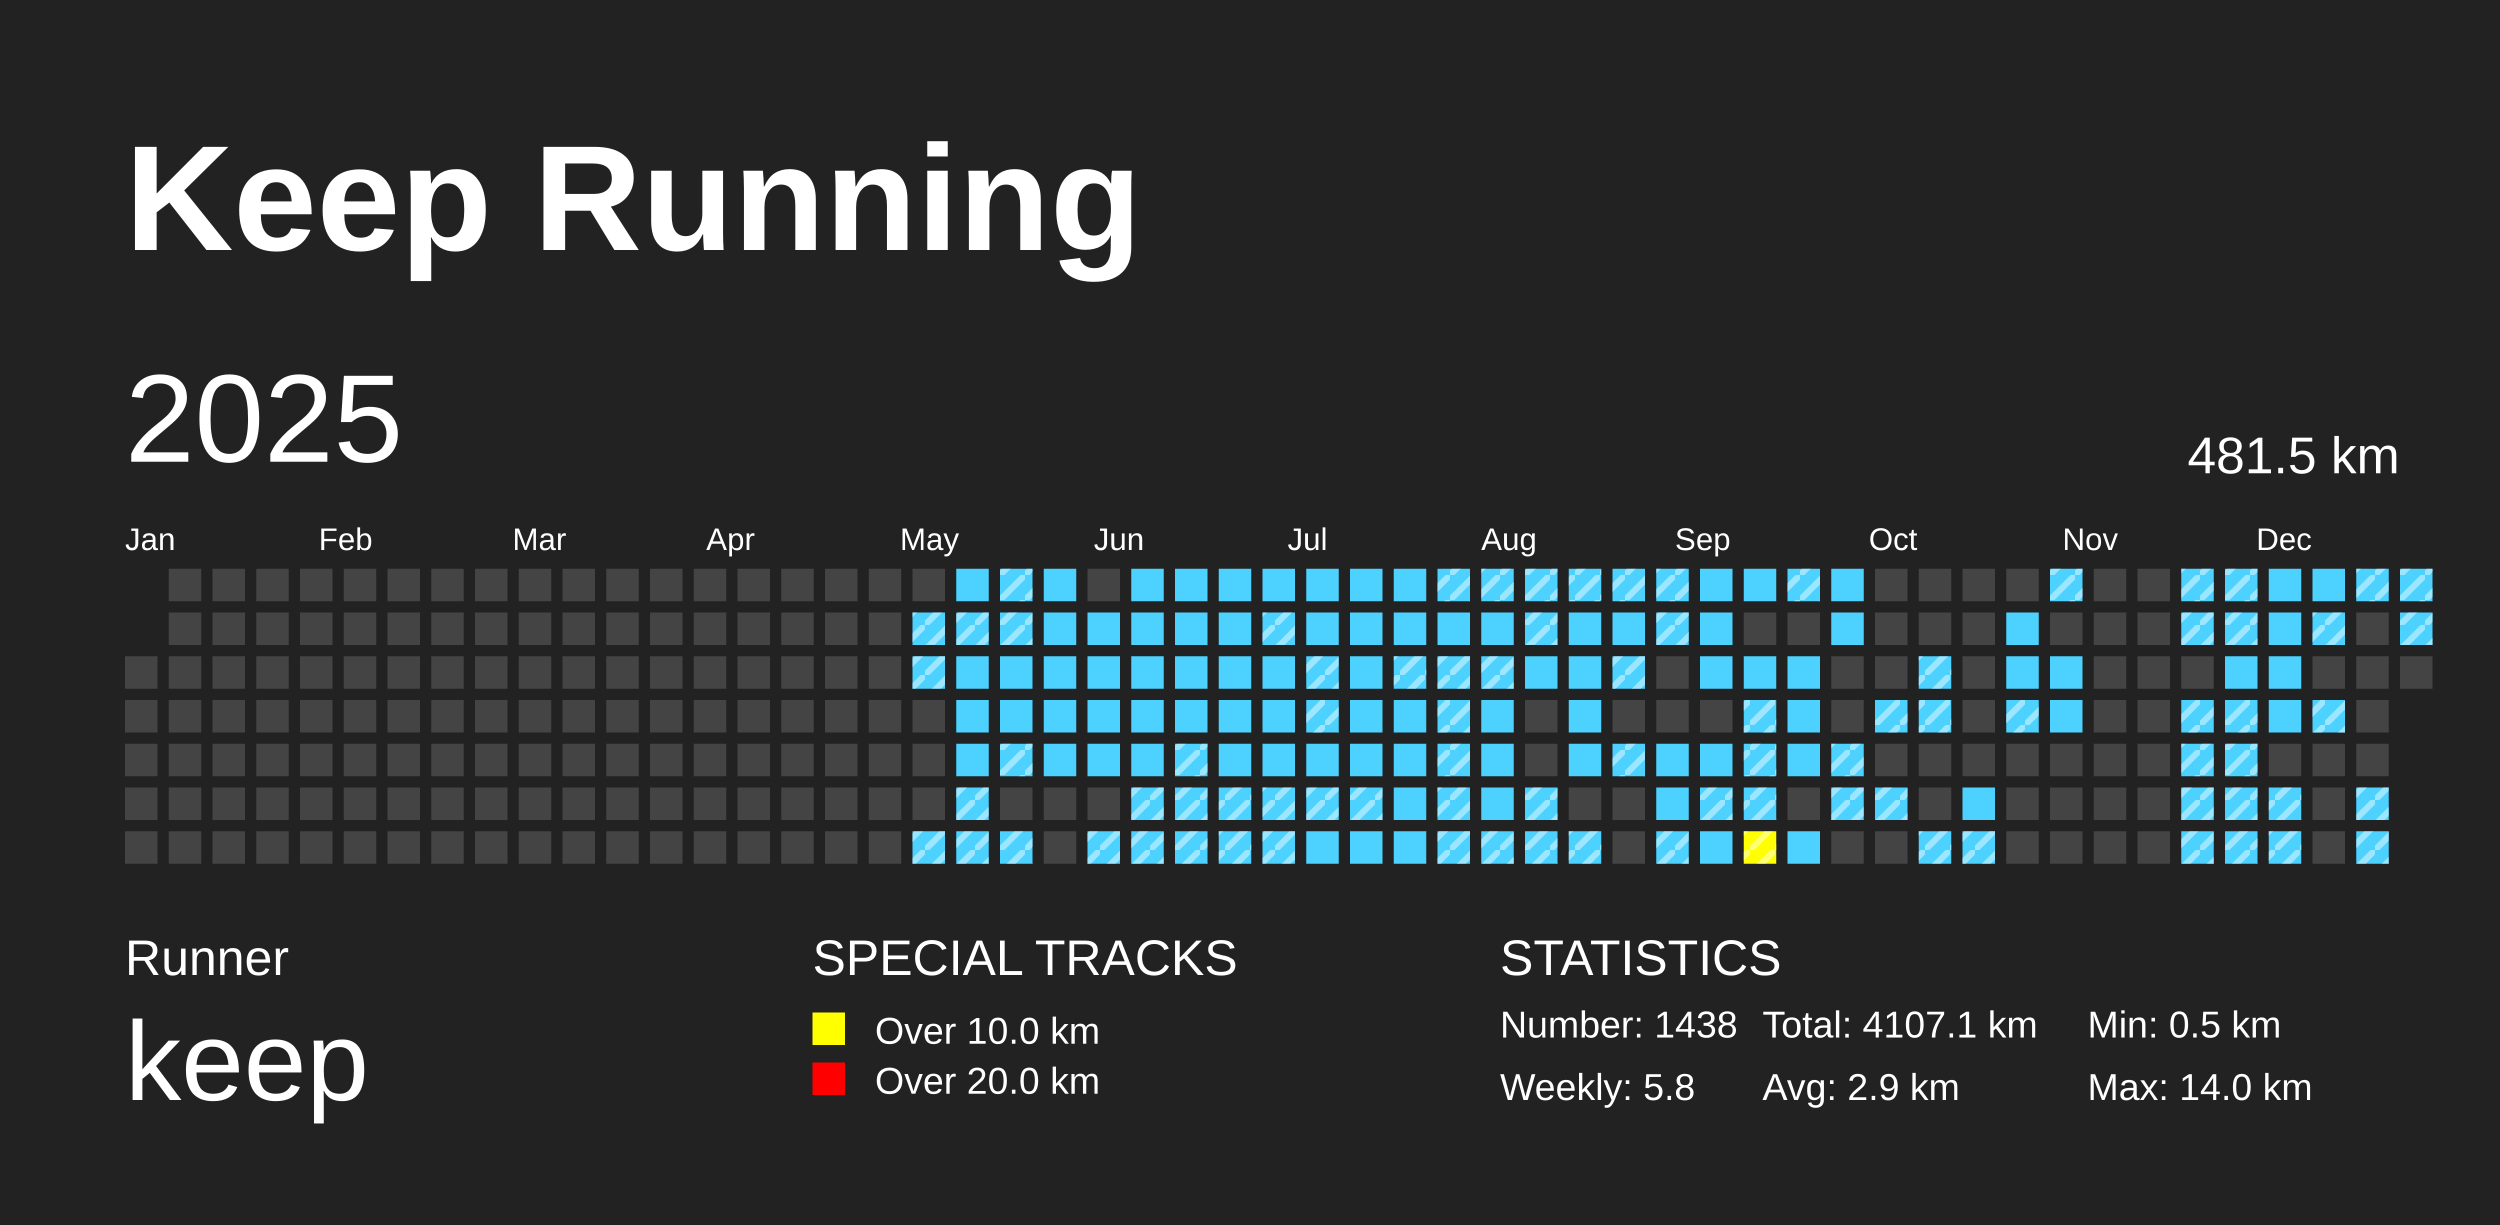
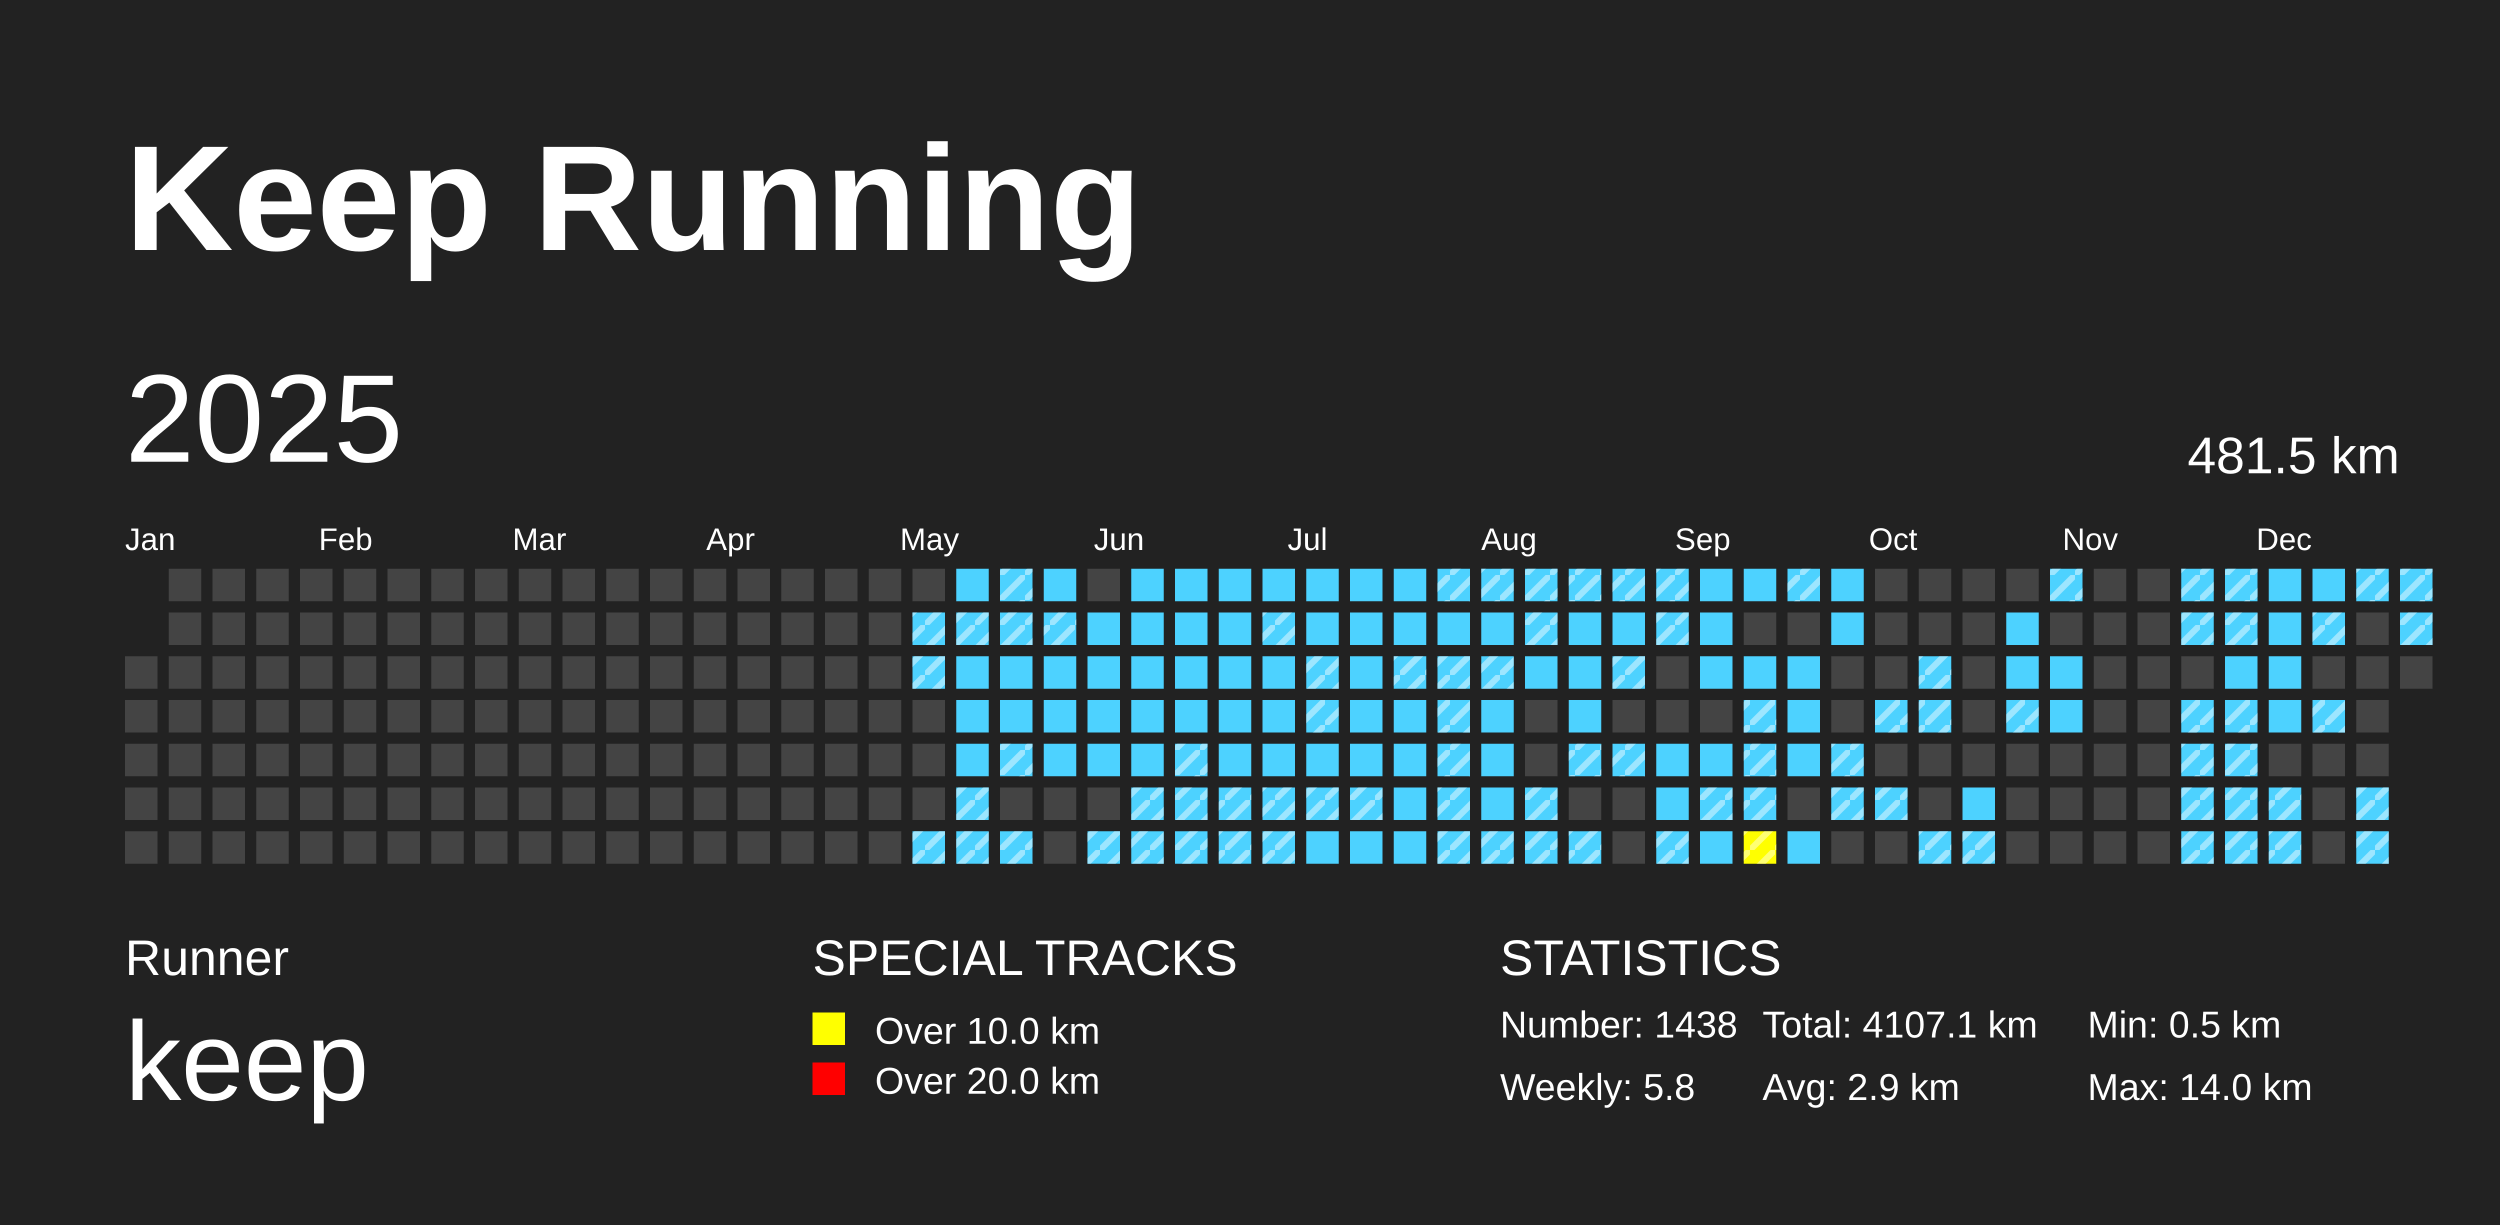
<svg xmlns="http://www.w3.org/2000/svg" baseProfile="full" height="98mm" version="1.1" viewBox="0,0,200,98" width="200mm">
  <defs>
    <pattern height="2" id="indoor-stripe" patternUnits="userSpaceOnUse" width="2">
      <line stroke="white" stroke-opacity="0.45" stroke-width="0.5" x1="0" x2="2" y1="2" y2="0" />
    </pattern>
  </defs>
  <rect fill="#222222" height="98" width="200" x="0" y="0" />
  <text fill="#FFFFFF" style="font-size:12px; font-family:Arial; font-weight:bold;" x="10" y="20">Keep Running</text>
  <text fill="#FFFFFF" style="font-size:4px; font-family:Arial" x="10" y="78">Runner</text>
  <text fill="#FFFFFF" style="font-size:9px; font-family:Arial" x="10" y="88">keep</text>
  <text fill="#FFFFFF" style="font-size:4px; font-family:Arial" x="65" y="78">SPECIAL TRACKS</text>
  <rect fill="yellow" height="2.6" width="2.6" x="65" y="81" />
  <text fill="#FFFFFF" style="font-size:3px; font-family:Arial" x="70" y="83.5">Over 10.0 km</text>
  <rect fill="red" height="2.6" width="2.6" x="65" y="85" />
  <text fill="#FFFFFF" style="font-size:3px; font-family:Arial" x="70" y="87.5">Over 20.0 km</text>
  <text fill="#FFFFFF" style="font-size:4px; font-family:Arial" x="120" y="78">STATISTICS</text>
  <text fill="#FFFFFF" style="font-size:3px; font-family:Arial" x="120" y="83">Number: 1438</text>
  <text fill="#FFFFFF" style="font-size:3px; font-family:Arial" x="120" y="88">Weekly: 5.8</text>
  <text fill="#FFFFFF" style="font-size:3px; font-family:Arial" x="141" y="83">Total: 4107.1 km</text>
  <text fill="#FFFFFF" style="font-size:3px; font-family:Arial" x="141" y="88">Avg: 2.9 km</text>
  <text fill="#FFFFFF" style="font-size:3px; font-family:Arial" x="167" y="83">Min: 0.5 km</text>
  <text fill="#FFFFFF" style="font-size:3px; font-family:Arial" x="167" y="88">Max: 14.0 km</text>
  <text dominant-baseline="hanging" fill="#FFFFFF" style="font-size:10.0px; font-family:Arial;" x="10" y="30">2025</text>
  <text dominant-baseline="hanging" fill="#FFFFFF" style="font-size:4.125px; font-family:Arial;" x="175" y="35">481.5 km</text>
  <text fill="#FFFFFF" style="font-size:2.5px; font-family:Arial" x="10.0" y="44">Jan</text>
  <text fill="#FFFFFF" style="font-size:2.5px; font-family:Arial" x="25.5" y="44">Feb</text>
  <text fill="#FFFFFF" style="font-size:2.5px; font-family:Arial" x="41.0" y="44">Mar</text>
  <text fill="#FFFFFF" style="font-size:2.5px; font-family:Arial" x="56.5" y="44">Apr</text>
  <text fill="#FFFFFF" style="font-size:2.5px; font-family:Arial" x="72.0" y="44">May</text>
  <text fill="#FFFFFF" style="font-size:2.5px; font-family:Arial" x="87.5" y="44">Jun</text>
  <text fill="#FFFFFF" style="font-size:2.5px; font-family:Arial" x="103.0" y="44">Jul</text>
  <text fill="#FFFFFF" style="font-size:2.5px; font-family:Arial" x="118.5" y="44">Aug</text>
  <text fill="#FFFFFF" style="font-size:2.5px; font-family:Arial" x="134.0" y="44">Sep</text>
  <text fill="#FFFFFF" style="font-size:2.5px; font-family:Arial" x="149.5" y="44">Oct</text>
  <text fill="#FFFFFF" style="font-size:2.5px; font-family:Arial" x="165.0" y="44">Nov</text>
  <text fill="#FFFFFF" style="font-size:2.5px; font-family:Arial" x="180.5" y="44">Dec</text>
  <rect fill="#444444" height="2.6" width="2.6" x="10.0" y="52.5" />
  <rect fill="#444444" height="2.6" width="2.6" x="10.0" y="56.0" />
  <rect fill="#444444" height="2.6" width="2.6" x="10.0" y="59.5" />
  <rect fill="#444444" height="2.6" width="2.6" x="10.0" y="63.0" />
  <rect fill="#444444" height="2.6" width="2.6" x="10.0" y="66.5" />
  <rect fill="#444444" height="2.6" width="2.6" x="13.5" y="45.5" />
  <rect fill="#444444" height="2.6" width="2.6" x="13.5" y="49.0" />
  <rect fill="#444444" height="2.6" width="2.6" x="13.5" y="52.5" />
  <rect fill="#444444" height="2.6" width="2.6" x="13.5" y="56.0" />
  <rect fill="#444444" height="2.6" width="2.6" x="13.5" y="59.5" />
  <rect fill="#444444" height="2.6" width="2.6" x="13.5" y="63.0" />
  <rect fill="#444444" height="2.6" width="2.6" x="13.5" y="66.5" />
  <rect fill="#444444" height="2.6" width="2.6" x="17.0" y="45.5" />
  <rect fill="#444444" height="2.6" width="2.6" x="17.0" y="49.0" />
  <rect fill="#444444" height="2.6" width="2.6" x="17.0" y="52.5" />
  <rect fill="#444444" height="2.6" width="2.6" x="17.0" y="56.0" />
  <rect fill="#444444" height="2.6" width="2.6" x="17.0" y="59.5" />
  <rect fill="#444444" height="2.6" width="2.6" x="17.0" y="63.0" />
  <rect fill="#444444" height="2.6" width="2.6" x="17.0" y="66.5" />
  <rect fill="#444444" height="2.6" width="2.6" x="20.5" y="45.5" />
  <rect fill="#444444" height="2.6" width="2.6" x="20.5" y="49.0" />
  <rect fill="#444444" height="2.6" width="2.6" x="20.5" y="52.5" />
  <rect fill="#444444" height="2.6" width="2.6" x="20.5" y="56.0" />
  <rect fill="#444444" height="2.6" width="2.6" x="20.5" y="59.5" />
  <rect fill="#444444" height="2.6" width="2.6" x="20.5" y="63.0" />
  <rect fill="#444444" height="2.6" width="2.6" x="20.5" y="66.5" />
  <rect fill="#444444" height="2.6" width="2.6" x="24.0" y="45.5" />
  <rect fill="#444444" height="2.6" width="2.6" x="24.0" y="49.0" />
  <rect fill="#444444" height="2.6" width="2.6" x="24.0" y="52.5" />
  <rect fill="#444444" height="2.6" width="2.6" x="24.0" y="56.0" />
  <rect fill="#444444" height="2.6" width="2.6" x="24.0" y="59.5" />
  <rect fill="#444444" height="2.6" width="2.6" x="24.0" y="63.0" />
  <rect fill="#444444" height="2.6" width="2.6" x="24.0" y="66.5" />
  <rect fill="#444444" height="2.6" width="2.6" x="27.5" y="45.5" />
  <rect fill="#444444" height="2.6" width="2.6" x="27.5" y="49.0" />
  <rect fill="#444444" height="2.6" width="2.6" x="27.5" y="52.5" />
  <rect fill="#444444" height="2.6" width="2.6" x="27.5" y="56.0" />
  <rect fill="#444444" height="2.6" width="2.6" x="27.5" y="59.5" />
  <rect fill="#444444" height="2.6" width="2.6" x="27.5" y="63.0" />
  <rect fill="#444444" height="2.6" width="2.6" x="27.5" y="66.5" />
  <rect fill="#444444" height="2.6" width="2.6" x="31.0" y="45.5" />
  <rect fill="#444444" height="2.6" width="2.6" x="31.0" y="49.0" />
  <rect fill="#444444" height="2.6" width="2.6" x="31.0" y="52.5" />
  <rect fill="#444444" height="2.6" width="2.6" x="31.0" y="56.0" />
  <rect fill="#444444" height="2.6" width="2.6" x="31.0" y="59.5" />
  <rect fill="#444444" height="2.6" width="2.6" x="31.0" y="63.0" />
  <rect fill="#444444" height="2.6" width="2.6" x="31.0" y="66.5" />
  <rect fill="#444444" height="2.6" width="2.6" x="34.5" y="45.5" />
  <rect fill="#444444" height="2.6" width="2.6" x="34.5" y="49.0" />
  <rect fill="#444444" height="2.6" width="2.6" x="34.5" y="52.5" />
  <rect fill="#444444" height="2.6" width="2.6" x="34.5" y="56.0" />
  <rect fill="#444444" height="2.6" width="2.6" x="34.5" y="59.5" />
  <rect fill="#444444" height="2.6" width="2.6" x="34.5" y="63.0" />
  <rect fill="#444444" height="2.6" width="2.6" x="34.5" y="66.5" />
  <rect fill="#444444" height="2.6" width="2.6" x="38.0" y="45.5" />
  <rect fill="#444444" height="2.6" width="2.6" x="38.0" y="49.0" />
  <rect fill="#444444" height="2.6" width="2.6" x="38.0" y="52.5" />
  <rect fill="#444444" height="2.6" width="2.6" x="38.0" y="56.0" />
  <rect fill="#444444" height="2.6" width="2.6" x="38.0" y="59.5" />
  <rect fill="#444444" height="2.6" width="2.6" x="38.0" y="63.0" />
  <rect fill="#444444" height="2.6" width="2.6" x="38.0" y="66.5" />
  <rect fill="#444444" height="2.6" width="2.6" x="41.5" y="45.5" />
  <rect fill="#444444" height="2.6" width="2.6" x="41.5" y="49.0" />
  <rect fill="#444444" height="2.6" width="2.6" x="41.5" y="52.5" />
  <rect fill="#444444" height="2.6" width="2.6" x="41.5" y="56.0" />
  <rect fill="#444444" height="2.6" width="2.6" x="41.5" y="59.5" />
  <rect fill="#444444" height="2.6" width="2.6" x="41.5" y="63.0" />
  <rect fill="#444444" height="2.6" width="2.6" x="41.5" y="66.5" />
  <rect fill="#444444" height="2.6" width="2.6" x="45.0" y="45.5" />
  <rect fill="#444444" height="2.6" width="2.6" x="45.0" y="49.0" />
  <rect fill="#444444" height="2.6" width="2.6" x="45.0" y="52.5" />
  <rect fill="#444444" height="2.6" width="2.6" x="45.0" y="56.0" />
  <rect fill="#444444" height="2.6" width="2.6" x="45.0" y="59.5" />
  <rect fill="#444444" height="2.6" width="2.6" x="45.0" y="63.0" />
  <rect fill="#444444" height="2.6" width="2.6" x="45.0" y="66.5" />
  <rect fill="#444444" height="2.6" width="2.6" x="48.5" y="45.5" />
  <rect fill="#444444" height="2.6" width="2.6" x="48.5" y="49.0" />
  <rect fill="#444444" height="2.6" width="2.6" x="48.5" y="52.5" />
  <rect fill="#444444" height="2.6" width="2.6" x="48.5" y="56.0" />
  <rect fill="#444444" height="2.6" width="2.6" x="48.5" y="59.5" />
  <rect fill="#444444" height="2.6" width="2.6" x="48.5" y="63.0" />
  <rect fill="#444444" height="2.6" width="2.6" x="48.5" y="66.5" />
  <rect fill="#444444" height="2.6" width="2.6" x="52.0" y="45.5" />
  <rect fill="#444444" height="2.6" width="2.6" x="52.0" y="49.0" />
  <rect fill="#444444" height="2.6" width="2.6" x="52.0" y="52.5" />
  <rect fill="#444444" height="2.6" width="2.6" x="52.0" y="56.0" />
  <rect fill="#444444" height="2.6" width="2.6" x="52.0" y="59.5" />
  <rect fill="#444444" height="2.6" width="2.6" x="52.0" y="63.0" />
  <rect fill="#444444" height="2.6" width="2.6" x="52.0" y="66.5" />
  <rect fill="#444444" height="2.6" width="2.6" x="55.5" y="45.5" />
  <rect fill="#444444" height="2.6" width="2.6" x="55.5" y="49.0" />
  <rect fill="#444444" height="2.6" width="2.6" x="55.5" y="52.5" />
  <rect fill="#444444" height="2.6" width="2.6" x="55.5" y="56.0" />
  <rect fill="#444444" height="2.6" width="2.6" x="55.5" y="59.5" />
  <rect fill="#444444" height="2.6" width="2.6" x="55.5" y="63.0" />
  <rect fill="#444444" height="2.6" width="2.6" x="55.5" y="66.5" />
  <rect fill="#444444" height="2.6" width="2.6" x="59.0" y="45.5" />
  <rect fill="#444444" height="2.6" width="2.6" x="59.0" y="49.0" />
  <rect fill="#444444" height="2.6" width="2.6" x="59.0" y="52.5" />
  <rect fill="#444444" height="2.6" width="2.6" x="59.0" y="56.0" />
  <rect fill="#444444" height="2.6" width="2.6" x="59.0" y="59.5" />
  <rect fill="#444444" height="2.6" width="2.6" x="59.0" y="63.0" />
  <rect fill="#444444" height="2.6" width="2.6" x="59.0" y="66.5" />
  <rect fill="#444444" height="2.6" width="2.6" x="62.5" y="45.5" />
  <rect fill="#444444" height="2.6" width="2.6" x="62.5" y="49.0" />
  <rect fill="#444444" height="2.6" width="2.6" x="62.5" y="52.5" />
  <rect fill="#444444" height="2.6" width="2.6" x="62.5" y="56.0" />
  <rect fill="#444444" height="2.6" width="2.6" x="62.5" y="59.5" />
  <rect fill="#444444" height="2.6" width="2.6" x="62.5" y="63.0" />
  <rect fill="#444444" height="2.6" width="2.6" x="62.5" y="66.5" />
  <rect fill="#444444" height="2.6" width="2.6" x="66.0" y="45.5" />
  <rect fill="#444444" height="2.6" width="2.6" x="66.0" y="49.0" />
  <rect fill="#444444" height="2.6" width="2.6" x="66.0" y="52.5" />
  <rect fill="#444444" height="2.6" width="2.6" x="66.0" y="56.0" />
  <rect fill="#444444" height="2.6" width="2.6" x="66.0" y="59.5" />
  <rect fill="#444444" height="2.6" width="2.6" x="66.0" y="63.0" />
  <rect fill="#444444" height="2.6" width="2.6" x="66.0" y="66.5" />
  <rect fill="#444444" height="2.6" width="2.6" x="69.5" y="45.5" />
  <rect fill="#444444" height="2.6" width="2.6" x="69.5" y="49.0" />
  <rect fill="#444444" height="2.6" width="2.6" x="69.5" y="52.5" />
  <rect fill="#444444" height="2.6" width="2.6" x="69.5" y="56.0" />
  <rect fill="#444444" height="2.6" width="2.6" x="69.5" y="59.5" />
  <rect fill="#444444" height="2.6" width="2.6" x="69.5" y="63.0" />
  <rect fill="#444444" height="2.6" width="2.6" x="69.5" y="66.5" />
  <rect fill="#444444" height="2.6" width="2.6" x="73.0" y="45.5" />
  <rect fill="#4DD2FF" height="2.6" width="2.6" x="73.0" y="49.0" />
  <rect fill="url(#indoor-stripe)" height="2.6" style="pointer-events: none;" width="2.6" x="73.0" y="49.0" />
  <rect fill="#4DD2FF" height="2.6" width="2.6" x="73.0" y="52.5" />
  <rect fill="url(#indoor-stripe)" height="2.6" style="pointer-events: none;" width="2.6" x="73.0" y="52.5" />
  <rect fill="#444444" height="2.6" width="2.6" x="73.0" y="56.0" />
  <rect fill="#444444" height="2.6" width="2.6" x="73.0" y="59.5" />
  <rect fill="#444444" height="2.6" width="2.6" x="73.0" y="63.0" />
  <rect fill="#4DD2FF" height="2.6" width="2.6" x="73.0" y="66.5" />
  <rect fill="url(#indoor-stripe)" height="2.6" style="pointer-events: none;" width="2.6" x="73.0" y="66.5" />
  <rect fill="#4DD2FF" height="2.6" width="2.6" x="76.5" y="45.5" />
  <rect fill="#4DD2FF" height="2.6" width="2.6" x="76.5" y="49.0" />
  <rect fill="url(#indoor-stripe)" height="2.6" style="pointer-events: none;" width="2.6" x="76.5" y="49.0" />
  <rect fill="#4DD2FF" height="2.6" width="2.6" x="76.5" y="52.5" />
  <rect fill="#4DD2FF" height="2.6" width="2.6" x="76.5" y="56.0" />
  <rect fill="#4DD2FF" height="2.6" width="2.6" x="76.5" y="59.5" />
  <rect fill="#4DD2FF" height="2.6" width="2.6" x="76.5" y="63.0" />
  <rect fill="url(#indoor-stripe)" height="2.6" style="pointer-events: none;" width="2.6" x="76.5" y="63.0" />
  <rect fill="#4DD2FF" height="2.6" width="2.6" x="76.5" y="66.5" />
  <rect fill="url(#indoor-stripe)" height="2.6" style="pointer-events: none;" width="2.6" x="76.5" y="66.5" />
  <rect fill="#4DD2FF" height="2.6" width="2.6" x="80.0" y="45.5" />
  <rect fill="url(#indoor-stripe)" height="2.6" style="pointer-events: none;" width="2.6" x="80.0" y="45.5" />
  <rect fill="#4DD2FF" height="2.6" width="2.6" x="80.0" y="49.0" />
  <rect fill="url(#indoor-stripe)" height="2.6" style="pointer-events: none;" width="2.6" x="80.0" y="49.0" />
  <rect fill="#4DD2FF" height="2.6" width="2.6" x="80.0" y="52.5" />
  <rect fill="#4DD2FF" height="2.6" width="2.6" x="80.0" y="56.0" />
  <rect fill="#4DD2FF" height="2.6" width="2.6" x="80.0" y="59.5" />
  <rect fill="url(#indoor-stripe)" height="2.6" style="pointer-events: none;" width="2.6" x="80.0" y="59.5" />
  <rect fill="#444444" height="2.6" width="2.6" x="80.0" y="63.0" />
  <rect fill="#4DD2FF" height="2.6" width="2.6" x="80.0" y="66.5" />
  <rect fill="url(#indoor-stripe)" height="2.6" style="pointer-events: none;" width="2.6" x="80.0" y="66.5" />
  <rect fill="#4DD2FF" height="2.6" width="2.6" x="83.5" y="45.5" />
  <rect fill="#4DD2FF" height="2.6" width="2.6" x="83.5" y="49.0" />
+   <rect fill="url(#indoor-stripe)" height="2.6" style="pointer-events: none;" width="2.6" x="83.5" y="49.0" />
  <rect fill="#4DD2FF" height="2.6" width="2.6" x="83.5" y="52.5" />
  <rect fill="#4DD2FF" height="2.6" width="2.6" x="83.5" y="56.0" />
  <rect fill="#4DD2FF" height="2.6" width="2.6" x="83.5" y="59.5" />
  <rect fill="#444444" height="2.6" width="2.6" x="83.5" y="63.0" />
  <rect fill="#444444" height="2.6" width="2.6" x="83.5" y="66.5" />
  <rect fill="#444444" height="2.6" width="2.6" x="87.0" y="45.5" />
  <rect fill="#4DD2FF" height="2.6" width="2.6" x="87.0" y="49.0" />
  <rect fill="#4DD2FF" height="2.6" width="2.6" x="87.0" y="52.5" />
  <rect fill="#4DD2FF" height="2.6" width="2.6" x="87.0" y="56.0" />
  <rect fill="#4DD2FF" height="2.6" width="2.6" x="87.0" y="59.5" />
  <rect fill="#444444" height="2.6" width="2.6" x="87.0" y="63.0" />
  <rect fill="#4DD2FF" height="2.6" width="2.6" x="87.0" y="66.5" />
  <rect fill="url(#indoor-stripe)" height="2.6" style="pointer-events: none;" width="2.6" x="87.0" y="66.5" />
  <rect fill="#4DD2FF" height="2.6" width="2.6" x="90.5" y="45.5" />
  <rect fill="#4DD2FF" height="2.6" width="2.6" x="90.5" y="49.0" />
  <rect fill="#4DD2FF" height="2.6" width="2.6" x="90.5" y="52.5" />
  <rect fill="#4DD2FF" height="2.6" width="2.6" x="90.5" y="56.0" />
  <rect fill="#4DD2FF" height="2.6" width="2.6" x="90.5" y="59.5" />
  <rect fill="#4DD2FF" height="2.6" width="2.6" x="90.5" y="63.0" />
  <rect fill="url(#indoor-stripe)" height="2.6" style="pointer-events: none;" width="2.6" x="90.5" y="63.0" />
  <rect fill="#4DD2FF" height="2.6" width="2.6" x="90.5" y="66.5" />
  <rect fill="url(#indoor-stripe)" height="2.6" style="pointer-events: none;" width="2.6" x="90.5" y="66.5" />
  <rect fill="#4DD2FF" height="2.6" width="2.6" x="94.0" y="45.5" />
  <rect fill="#4DD2FF" height="2.6" width="2.6" x="94.0" y="49.0" />
  <rect fill="#4DD2FF" height="2.6" width="2.6" x="94.0" y="52.5" />
  <rect fill="#4DD2FF" height="2.6" width="2.6" x="94.0" y="56.0" />
  <rect fill="#4DD2FF" height="2.6" width="2.6" x="94.0" y="59.5" />
  <rect fill="url(#indoor-stripe)" height="2.6" style="pointer-events: none;" width="2.6" x="94.0" y="59.5" />
  <rect fill="#4DD2FF" height="2.6" width="2.6" x="94.0" y="63.0" />
  <rect fill="url(#indoor-stripe)" height="2.6" style="pointer-events: none;" width="2.6" x="94.0" y="63.0" />
  <rect fill="#4DD2FF" height="2.6" width="2.6" x="94.0" y="66.5" />
  <rect fill="url(#indoor-stripe)" height="2.6" style="pointer-events: none;" width="2.6" x="94.0" y="66.5" />
  <rect fill="#4DD2FF" height="2.6" width="2.6" x="97.5" y="45.5" />
  <rect fill="#4DD2FF" height="2.6" width="2.6" x="97.5" y="49.0" />
  <rect fill="#4DD2FF" height="2.6" width="2.6" x="97.5" y="52.5" />
  <rect fill="#4DD2FF" height="2.6" width="2.6" x="97.5" y="56.0" />
  <rect fill="#4DD2FF" height="2.6" width="2.6" x="97.5" y="59.5" />
  <rect fill="#4DD2FF" height="2.6" width="2.6" x="97.5" y="63.0" />
  <rect fill="url(#indoor-stripe)" height="2.6" style="pointer-events: none;" width="2.6" x="97.5" y="63.0" />
  <rect fill="#4DD2FF" height="2.6" width="2.6" x="97.5" y="66.5" />
  <rect fill="url(#indoor-stripe)" height="2.6" style="pointer-events: none;" width="2.6" x="97.5" y="66.5" />
  <rect fill="#4DD2FF" height="2.6" width="2.6" x="101.0" y="45.5" />
  <rect fill="#4DD2FF" height="2.6" width="2.6" x="101.0" y="49.0" />
  <rect fill="url(#indoor-stripe)" height="2.6" style="pointer-events: none;" width="2.6" x="101.0" y="49.0" />
  <rect fill="#4DD2FF" height="2.6" width="2.6" x="101.0" y="52.5" />
  <rect fill="#4DD2FF" height="2.6" width="2.6" x="101.0" y="56.0" />
  <rect fill="#4DD2FF" height="2.6" width="2.6" x="101.0" y="59.5" />
  <rect fill="#4DD2FF" height="2.6" width="2.6" x="101.0" y="63.0" />
  <rect fill="url(#indoor-stripe)" height="2.6" style="pointer-events: none;" width="2.6" x="101.0" y="63.0" />
  <rect fill="#4DD2FF" height="2.6" width="2.6" x="101.0" y="66.5" />
  <rect fill="url(#indoor-stripe)" height="2.6" style="pointer-events: none;" width="2.6" x="101.0" y="66.5" />
  <rect fill="#4DD2FF" height="2.6" width="2.6" x="104.5" y="45.5" />
  <rect fill="#4DD2FF" height="2.6" width="2.6" x="104.5" y="49.0" />
  <rect fill="#4DD2FF" height="2.6" width="2.6" x="104.5" y="52.5" />
  <rect fill="url(#indoor-stripe)" height="2.6" style="pointer-events: none;" width="2.6" x="104.5" y="52.5" />
  <rect fill="#4DD2FF" height="2.6" width="2.6" x="104.5" y="56.0" />
  <rect fill="url(#indoor-stripe)" height="2.6" style="pointer-events: none;" width="2.6" x="104.5" y="56.0" />
  <rect fill="#4DD2FF" height="2.6" width="2.6" x="104.5" y="59.5" />
  <rect fill="#4DD2FF" height="2.6" width="2.6" x="104.5" y="63.0" />
  <rect fill="url(#indoor-stripe)" height="2.6" style="pointer-events: none;" width="2.6" x="104.5" y="63.0" />
  <rect fill="#4DD2FF" height="2.6" width="2.6" x="104.5" y="66.5" />
  <rect fill="#4DD2FF" height="2.6" width="2.6" x="108.0" y="45.5" />
  <rect fill="#4DD2FF" height="2.6" width="2.6" x="108.0" y="49.0" />
  <rect fill="#4DD2FF" height="2.6" width="2.6" x="108.0" y="52.5" />
  <rect fill="#4DD2FF" height="2.6" width="2.6" x="108.0" y="56.0" />
  <rect fill="#4DD2FF" height="2.6" width="2.6" x="108.0" y="59.5" />
  <rect fill="#4DD2FF" height="2.6" width="2.6" x="108.0" y="63.0" />
  <rect fill="url(#indoor-stripe)" height="2.6" style="pointer-events: none;" width="2.6" x="108.0" y="63.0" />
  <rect fill="#4DD2FF" height="2.6" width="2.6" x="108.0" y="66.5" />
  <rect fill="#4DD2FF" height="2.6" width="2.6" x="111.5" y="45.5" />
  <rect fill="#4DD2FF" height="2.6" width="2.6" x="111.5" y="49.0" />
  <rect fill="#4DD2FF" height="2.6" width="2.6" x="111.5" y="52.5" />
  <rect fill="url(#indoor-stripe)" height="2.6" style="pointer-events: none;" width="2.6" x="111.5" y="52.5" />
  <rect fill="#4DD2FF" height="2.6" width="2.6" x="111.5" y="56.0" />
  <rect fill="#4DD2FF" height="2.6" width="2.6" x="111.5" y="59.5" />
  <rect fill="#4DD2FF" height="2.6" width="2.6" x="111.5" y="63.0" />
  <rect fill="#4DD2FF" height="2.6" width="2.6" x="111.5" y="66.5" />
  <rect fill="#4DD2FF" height="2.6" width="2.6" x="115.0" y="45.5" />
  <rect fill="url(#indoor-stripe)" height="2.6" style="pointer-events: none;" width="2.6" x="115.0" y="45.5" />
  <rect fill="#4DD2FF" height="2.6" width="2.6" x="115.0" y="49.0" />
  <rect fill="#4DD2FF" height="2.6" width="2.6" x="115.0" y="52.5" />
  <rect fill="url(#indoor-stripe)" height="2.6" style="pointer-events: none;" width="2.6" x="115.0" y="52.5" />
  <rect fill="#4DD2FF" height="2.6" width="2.6" x="115.0" y="56.0" />
  <rect fill="url(#indoor-stripe)" height="2.6" style="pointer-events: none;" width="2.6" x="115.0" y="56.0" />
  <rect fill="#4DD2FF" height="2.6" width="2.6" x="115.0" y="59.5" />
  <rect fill="url(#indoor-stripe)" height="2.6" style="pointer-events: none;" width="2.6" x="115.0" y="59.5" />
  <rect fill="#4DD2FF" height="2.6" width="2.6" x="115.0" y="63.0" />
  <rect fill="url(#indoor-stripe)" height="2.6" style="pointer-events: none;" width="2.6" x="115.0" y="63.0" />
  <rect fill="#4DD2FF" height="2.6" width="2.6" x="115.0" y="66.5" />
  <rect fill="url(#indoor-stripe)" height="2.6" style="pointer-events: none;" width="2.6" x="115.0" y="66.5" />
  <rect fill="#4DD2FF" height="2.6" width="2.6" x="118.5" y="45.5" />
  <rect fill="url(#indoor-stripe)" height="2.6" style="pointer-events: none;" width="2.6" x="118.5" y="45.5" />
  <rect fill="#4DD2FF" height="2.6" width="2.6" x="118.5" y="49.0" />
  <rect fill="#4DD2FF" height="2.6" width="2.6" x="118.5" y="52.5" />
  <rect fill="url(#indoor-stripe)" height="2.6" style="pointer-events: none;" width="2.6" x="118.5" y="52.5" />
  <rect fill="#4DD2FF" height="2.6" width="2.6" x="118.5" y="56.0" />
  <rect fill="#4DD2FF" height="2.6" width="2.6" x="118.5" y="59.5" />
  <rect fill="#4DD2FF" height="2.6" width="2.6" x="118.5" y="63.0" />
  <rect fill="#4DD2FF" height="2.6" width="2.6" x="118.5" y="66.5" />
  <rect fill="url(#indoor-stripe)" height="2.6" style="pointer-events: none;" width="2.6" x="118.5" y="66.5" />
  <rect fill="#4DD2FF" height="2.6" width="2.6" x="122.0" y="45.5" />
  <rect fill="url(#indoor-stripe)" height="2.6" style="pointer-events: none;" width="2.6" x="122.0" y="45.5" />
  <rect fill="#4DD2FF" height="2.6" width="2.6" x="122.0" y="49.0" />
  <rect fill="url(#indoor-stripe)" height="2.6" style="pointer-events: none;" width="2.6" x="122.0" y="49.0" />
  <rect fill="#4DD2FF" height="2.6" width="2.6" x="122.0" y="52.5" />
  <rect fill="#444444" height="2.6" width="2.6" x="122.0" y="56.0" />
  <rect fill="#444444" height="2.6" width="2.6" x="122.0" y="59.5" />
  <rect fill="#4DD2FF" height="2.6" width="2.6" x="122.0" y="63.0" />
  <rect fill="url(#indoor-stripe)" height="2.6" style="pointer-events: none;" width="2.6" x="122.0" y="63.0" />
  <rect fill="#4DD2FF" height="2.6" width="2.6" x="122.0" y="66.5" />
  <rect fill="url(#indoor-stripe)" height="2.6" style="pointer-events: none;" width="2.6" x="122.0" y="66.5" />
  <rect fill="#4DD2FF" height="2.6" width="2.6" x="125.5" y="45.5" />
  <rect fill="url(#indoor-stripe)" height="2.6" style="pointer-events: none;" width="2.6" x="125.5" y="45.5" />
  <rect fill="#4DD2FF" height="2.6" width="2.6" x="125.5" y="49.0" />
  <rect fill="#4DD2FF" height="2.6" width="2.6" x="125.5" y="52.5" />
  <rect fill="#4DD2FF" height="2.6" width="2.6" x="125.5" y="56.0" />
  <rect fill="#4DD2FF" height="2.6" width="2.6" x="125.5" y="59.5" />
+   <rect fill="url(#indoor-stripe)" height="2.6" style="pointer-events: none;" width="2.6" x="125.5" y="59.5" />
  <rect fill="#444444" height="2.6" width="2.6" x="125.5" y="63.0" />
  <rect fill="#4DD2FF" height="2.6" width="2.6" x="125.5" y="66.5" />
  <rect fill="url(#indoor-stripe)" height="2.6" style="pointer-events: none;" width="2.6" x="125.5" y="66.5" />
  <rect fill="#4DD2FF" height="2.6" width="2.6" x="129.0" y="45.5" />
  <rect fill="url(#indoor-stripe)" height="2.6" style="pointer-events: none;" width="2.6" x="129.0" y="45.5" />
  <rect fill="#4DD2FF" height="2.6" width="2.6" x="129.0" y="49.0" />
  <rect fill="#4DD2FF" height="2.6" width="2.6" x="129.0" y="52.5" />
  <rect fill="url(#indoor-stripe)" height="2.6" style="pointer-events: none;" width="2.6" x="129.0" y="52.5" />
  <rect fill="#444444" height="2.6" width="2.6" x="129.0" y="56.0" />
  <rect fill="#4DD2FF" height="2.6" width="2.6" x="129.0" y="59.5" />
  <rect fill="url(#indoor-stripe)" height="2.6" style="pointer-events: none;" width="2.6" x="129.0" y="59.5" />
  <rect fill="#444444" height="2.6" width="2.6" x="129.0" y="63.0" />
  <rect fill="#444444" height="2.6" width="2.6" x="129.0" y="66.5" />
  <rect fill="#4DD2FF" height="2.6" width="2.6" x="132.5" y="45.5" />
  <rect fill="url(#indoor-stripe)" height="2.6" style="pointer-events: none;" width="2.6" x="132.5" y="45.5" />
  <rect fill="#4DD2FF" height="2.6" width="2.6" x="132.5" y="49.0" />
  <rect fill="url(#indoor-stripe)" height="2.6" style="pointer-events: none;" width="2.6" x="132.5" y="49.0" />
  <rect fill="#444444" height="2.6" width="2.6" x="132.5" y="52.5" />
  <rect fill="#444444" height="2.6" width="2.6" x="132.5" y="56.0" />
  <rect fill="#4DD2FF" height="2.6" width="2.6" x="132.5" y="59.5" />
  <rect fill="#4DD2FF" height="2.6" width="2.6" x="132.5" y="63.0" />
  <rect fill="#4DD2FF" height="2.6" width="2.6" x="132.5" y="66.5" />
  <rect fill="url(#indoor-stripe)" height="2.6" style="pointer-events: none;" width="2.6" x="132.5" y="66.5" />
  <rect fill="#4DD2FF" height="2.6" width="2.6" x="136.0" y="45.5" />
  <rect fill="#4DD2FF" height="2.6" width="2.6" x="136.0" y="49.0" />
  <rect fill="#4DD2FF" height="2.6" width="2.6" x="136.0" y="52.5" />
  <rect fill="#444444" height="2.6" width="2.6" x="136.0" y="56.0" />
  <rect fill="#4DD2FF" height="2.6" width="2.6" x="136.0" y="59.5" />
  <rect fill="#4DD2FF" height="2.6" width="2.6" x="136.0" y="63.0" />
  <rect fill="url(#indoor-stripe)" height="2.6" style="pointer-events: none;" width="2.6" x="136.0" y="63.0" />
  <rect fill="#4DD2FF" height="2.6" width="2.6" x="136.0" y="66.5" />
  <rect fill="#4DD2FF" height="2.6" width="2.6" x="139.5" y="45.5" />
  <rect fill="#444444" height="2.6" width="2.6" x="139.5" y="49.0" />
  <rect fill="#4DD2FF" height="2.6" width="2.6" x="139.5" y="52.5" />
  <rect fill="#4DD2FF" height="2.6" width="2.6" x="139.5" y="56.0" />
  <rect fill="url(#indoor-stripe)" height="2.6" style="pointer-events: none;" width="2.6" x="139.5" y="56.0" />
  <rect fill="#4DD2FF" height="2.6" width="2.6" x="139.5" y="59.5" />
  <rect fill="url(#indoor-stripe)" height="2.6" style="pointer-events: none;" width="2.6" x="139.5" y="59.5" />
  <rect fill="#4DD2FF" height="2.6" width="2.6" x="139.5" y="63.0" />
  <rect fill="url(#indoor-stripe)" height="2.6" style="pointer-events: none;" width="2.6" x="139.5" y="63.0" />
  <rect fill="yellow" height="2.6" width="2.6" x="139.5" y="66.5" />
  <rect fill="url(#indoor-stripe)" height="2.6" style="pointer-events: none;" width="2.6" x="139.5" y="66.5" />
  <rect fill="#4DD2FF" height="2.6" width="2.6" x="143.0" y="45.5" />
  <rect fill="url(#indoor-stripe)" height="2.6" style="pointer-events: none;" width="2.6" x="143.0" y="45.5" />
  <rect fill="#444444" height="2.6" width="2.6" x="143.0" y="49.0" />
  <rect fill="#4DD2FF" height="2.6" width="2.6" x="143.0" y="52.5" />
  <rect fill="#4DD2FF" height="2.6" width="2.6" x="143.0" y="56.0" />
  <rect fill="#4DD2FF" height="2.6" width="2.6" x="143.0" y="59.5" />
  <rect fill="#444444" height="2.6" width="2.6" x="143.0" y="63.0" />
  <rect fill="#4DD2FF" height="2.6" width="2.6" x="143.0" y="66.5" />
  <rect fill="#4DD2FF" height="2.6" width="2.6" x="146.5" y="45.5" />
  <rect fill="#4DD2FF" height="2.6" width="2.6" x="146.5" y="49.0" />
  <rect fill="#444444" height="2.6" width="2.6" x="146.5" y="52.5" />
  <rect fill="#444444" height="2.6" width="2.6" x="146.5" y="56.0" />
  <rect fill="#4DD2FF" height="2.6" width="2.6" x="146.5" y="59.5" />
  <rect fill="url(#indoor-stripe)" height="2.6" style="pointer-events: none;" width="2.6" x="146.5" y="59.5" />
  <rect fill="#4DD2FF" height="2.6" width="2.6" x="146.5" y="63.0" />
  <rect fill="url(#indoor-stripe)" height="2.6" style="pointer-events: none;" width="2.6" x="146.5" y="63.0" />
  <rect fill="#444444" height="2.6" width="2.6" x="146.5" y="66.5" />
  <rect fill="#444444" height="2.6" width="2.6" x="150.0" y="45.5" />
  <rect fill="#444444" height="2.6" width="2.6" x="150.0" y="49.0" />
  <rect fill="#444444" height="2.6" width="2.6" x="150.0" y="52.5" />
  <rect fill="#4DD2FF" height="2.6" width="2.6" x="150.0" y="56.0" />
  <rect fill="url(#indoor-stripe)" height="2.6" style="pointer-events: none;" width="2.6" x="150.0" y="56.0" />
  <rect fill="#444444" height="2.6" width="2.6" x="150.0" y="59.5" />
  <rect fill="#4DD2FF" height="2.6" width="2.6" x="150.0" y="63.0" />
  <rect fill="url(#indoor-stripe)" height="2.6" style="pointer-events: none;" width="2.6" x="150.0" y="63.0" />
  <rect fill="#444444" height="2.6" width="2.6" x="150.0" y="66.5" />
  <rect fill="#444444" height="2.6" width="2.6" x="153.5" y="45.5" />
  <rect fill="#444444" height="2.6" width="2.6" x="153.5" y="49.0" />
  <rect fill="#4DD2FF" height="2.6" width="2.6" x="153.5" y="52.5" />
  <rect fill="url(#indoor-stripe)" height="2.6" style="pointer-events: none;" width="2.6" x="153.5" y="52.5" />
  <rect fill="#4DD2FF" height="2.6" width="2.6" x="153.5" y="56.0" />
  <rect fill="url(#indoor-stripe)" height="2.6" style="pointer-events: none;" width="2.6" x="153.5" y="56.0" />
  <rect fill="#444444" height="2.6" width="2.6" x="153.5" y="59.5" />
  <rect fill="#444444" height="2.6" width="2.6" x="153.5" y="63.0" />
  <rect fill="#4DD2FF" height="2.6" width="2.6" x="153.5" y="66.5" />
  <rect fill="url(#indoor-stripe)" height="2.6" style="pointer-events: none;" width="2.6" x="153.5" y="66.5" />
  <rect fill="#444444" height="2.6" width="2.6" x="157.0" y="45.5" />
  <rect fill="#444444" height="2.6" width="2.6" x="157.0" y="49.0" />
  <rect fill="#444444" height="2.6" width="2.6" x="157.0" y="52.5" />
  <rect fill="#444444" height="2.6" width="2.6" x="157.0" y="56.0" />
  <rect fill="#444444" height="2.6" width="2.6" x="157.0" y="59.5" />
  <rect fill="#4DD2FF" height="2.6" width="2.6" x="157.0" y="63.0" />
  <rect fill="#4DD2FF" height="2.6" width="2.6" x="157.0" y="66.5" />
  <rect fill="url(#indoor-stripe)" height="2.6" style="pointer-events: none;" width="2.6" x="157.0" y="66.5" />
  <rect fill="#444444" height="2.6" width="2.6" x="160.5" y="45.5" />
  <rect fill="#4DD2FF" height="2.6" width="2.6" x="160.5" y="49.0" />
  <rect fill="#4DD2FF" height="2.6" width="2.6" x="160.5" y="52.5" />
  <rect fill="#4DD2FF" height="2.6" width="2.6" x="160.5" y="56.0" />
  <rect fill="url(#indoor-stripe)" height="2.6" style="pointer-events: none;" width="2.6" x="160.5" y="56.0" />
  <rect fill="#444444" height="2.6" width="2.6" x="160.5" y="59.5" />
  <rect fill="#444444" height="2.6" width="2.6" x="160.5" y="63.0" />
  <rect fill="#444444" height="2.6" width="2.6" x="160.5" y="66.5" />
  <rect fill="#4DD2FF" height="2.6" width="2.6" x="164.0" y="45.5" />
  <rect fill="url(#indoor-stripe)" height="2.6" style="pointer-events: none;" width="2.6" x="164.0" y="45.5" />
  <rect fill="#444444" height="2.6" width="2.6" x="164.0" y="49.0" />
  <rect fill="#4DD2FF" height="2.6" width="2.6" x="164.0" y="52.5" />
  <rect fill="#4DD2FF" height="2.6" width="2.6" x="164.0" y="56.0" />
  <rect fill="#444444" height="2.6" width="2.6" x="164.0" y="59.5" />
  <rect fill="#444444" height="2.6" width="2.6" x="164.0" y="63.0" />
  <rect fill="#444444" height="2.6" width="2.6" x="164.0" y="66.5" />
  <rect fill="#444444" height="2.6" width="2.6" x="167.5" y="45.5" />
  <rect fill="#444444" height="2.6" width="2.6" x="167.5" y="49.0" />
  <rect fill="#444444" height="2.6" width="2.6" x="167.5" y="52.5" />
  <rect fill="#444444" height="2.6" width="2.6" x="167.5" y="56.0" />
  <rect fill="#444444" height="2.6" width="2.6" x="167.5" y="59.5" />
  <rect fill="#444444" height="2.6" width="2.6" x="167.5" y="63.0" />
  <rect fill="#444444" height="2.6" width="2.6" x="167.5" y="66.5" />
  <rect fill="#444444" height="2.6" width="2.6" x="171.0" y="45.5" />
  <rect fill="#444444" height="2.6" width="2.6" x="171.0" y="49.0" />
  <rect fill="#444444" height="2.6" width="2.6" x="171.0" y="52.5" />
  <rect fill="#444444" height="2.6" width="2.6" x="171.0" y="56.0" />
  <rect fill="#444444" height="2.6" width="2.6" x="171.0" y="59.5" />
  <rect fill="#444444" height="2.6" width="2.6" x="171.0" y="63.0" />
  <rect fill="#444444" height="2.6" width="2.6" x="171.0" y="66.5" />
  <rect fill="#4DD2FF" height="2.6" width="2.6" x="174.5" y="45.5" />
  <rect fill="url(#indoor-stripe)" height="2.6" style="pointer-events: none;" width="2.6" x="174.5" y="45.5" />
  <rect fill="#4DD2FF" height="2.6" width="2.6" x="174.5" y="49.0" />
  <rect fill="url(#indoor-stripe)" height="2.6" style="pointer-events: none;" width="2.6" x="174.5" y="49.0" />
  <rect fill="#444444" height="2.6" width="2.6" x="174.5" y="52.5" />
  <rect fill="#4DD2FF" height="2.6" width="2.6" x="174.5" y="56.0" />
  <rect fill="url(#indoor-stripe)" height="2.6" style="pointer-events: none;" width="2.6" x="174.5" y="56.0" />
  <rect fill="#4DD2FF" height="2.6" width="2.6" x="174.5" y="59.5" />
  <rect fill="url(#indoor-stripe)" height="2.6" style="pointer-events: none;" width="2.6" x="174.5" y="59.5" />
  <rect fill="#4DD2FF" height="2.6" width="2.6" x="174.5" y="63.0" />
  <rect fill="url(#indoor-stripe)" height="2.6" style="pointer-events: none;" width="2.6" x="174.5" y="63.0" />
  <rect fill="#4DD2FF" height="2.6" width="2.6" x="174.5" y="66.5" />
  <rect fill="url(#indoor-stripe)" height="2.6" style="pointer-events: none;" width="2.6" x="174.5" y="66.5" />
  <rect fill="#4DD2FF" height="2.6" width="2.6" x="178.0" y="45.5" />
  <rect fill="url(#indoor-stripe)" height="2.6" style="pointer-events: none;" width="2.6" x="178.0" y="45.5" />
  <rect fill="#4DD2FF" height="2.6" width="2.6" x="178.0" y="49.0" />
  <rect fill="url(#indoor-stripe)" height="2.6" style="pointer-events: none;" width="2.6" x="178.0" y="49.0" />
  <rect fill="#4DD2FF" height="2.6" width="2.6" x="178.0" y="52.5" />
  <rect fill="#4DD2FF" height="2.6" width="2.6" x="178.0" y="56.0" />
  <rect fill="url(#indoor-stripe)" height="2.6" style="pointer-events: none;" width="2.6" x="178.0" y="56.0" />
  <rect fill="#4DD2FF" height="2.6" width="2.6" x="178.0" y="59.5" />
  <rect fill="url(#indoor-stripe)" height="2.6" style="pointer-events: none;" width="2.6" x="178.0" y="59.5" />
  <rect fill="#4DD2FF" height="2.6" width="2.6" x="178.0" y="63.0" />
  <rect fill="url(#indoor-stripe)" height="2.6" style="pointer-events: none;" width="2.6" x="178.0" y="63.0" />
  <rect fill="#4DD2FF" height="2.6" width="2.6" x="178.0" y="66.5" />
  <rect fill="url(#indoor-stripe)" height="2.6" style="pointer-events: none;" width="2.6" x="178.0" y="66.5" />
  <rect fill="#4DD2FF" height="2.6" width="2.6" x="181.5" y="45.5" />
  <rect fill="#4DD2FF" height="2.6" width="2.6" x="181.5" y="49.0" />
  <rect fill="#4DD2FF" height="2.6" width="2.6" x="181.5" y="52.5" />
  <rect fill="#4DD2FF" height="2.6" width="2.6" x="181.5" y="56.0" />
  <rect fill="#444444" height="2.6" width="2.6" x="181.5" y="59.5" />
  <rect fill="#4DD2FF" height="2.6" width="2.6" x="181.5" y="63.0" />
  <rect fill="url(#indoor-stripe)" height="2.6" style="pointer-events: none;" width="2.6" x="181.5" y="63.0" />
  <rect fill="#4DD2FF" height="2.6" width="2.6" x="181.5" y="66.5" />
  <rect fill="url(#indoor-stripe)" height="2.6" style="pointer-events: none;" width="2.6" x="181.5" y="66.5" />
  <rect fill="#4DD2FF" height="2.6" width="2.6" x="185.0" y="45.5" />
  <rect fill="#4DD2FF" height="2.6" width="2.6" x="185.0" y="49.0" />
  <rect fill="url(#indoor-stripe)" height="2.6" style="pointer-events: none;" width="2.6" x="185.0" y="49.0" />
  <rect fill="#444444" height="2.6" width="2.6" x="185.0" y="52.5" />
  <rect fill="#4DD2FF" height="2.6" width="2.6" x="185.0" y="56.0" />
  <rect fill="url(#indoor-stripe)" height="2.6" style="pointer-events: none;" width="2.6" x="185.0" y="56.0" />
  <rect fill="#444444" height="2.6" width="2.6" x="185.0" y="59.5" />
  <rect fill="#444444" height="2.6" width="2.6" x="185.0" y="63.0" />
  <rect fill="#444444" height="2.6" width="2.6" x="185.0" y="66.5" />
  <rect fill="#4DD2FF" height="2.6" width="2.6" x="188.5" y="45.5" />
  <rect fill="url(#indoor-stripe)" height="2.6" style="pointer-events: none;" width="2.6" x="188.5" y="45.5" />
  <rect fill="#444444" height="2.6" width="2.6" x="188.5" y="49.0" />
  <rect fill="#444444" height="2.6" width="2.6" x="188.5" y="52.5" />
  <rect fill="#444444" height="2.6" width="2.6" x="188.5" y="56.0" />
  <rect fill="#444444" height="2.6" width="2.6" x="188.5" y="59.5" />
  <rect fill="#4DD2FF" height="2.6" width="2.6" x="188.5" y="63.0" />
  <rect fill="url(#indoor-stripe)" height="2.6" style="pointer-events: none;" width="2.6" x="188.5" y="63.0" />
  <rect fill="#4DD2FF" height="2.6" width="2.6" x="188.5" y="66.5" />
  <rect fill="url(#indoor-stripe)" height="2.6" style="pointer-events: none;" width="2.6" x="188.5" y="66.5" />
  <rect fill="#4DD2FF" height="2.6" width="2.6" x="192.0" y="45.5" />
  <rect fill="url(#indoor-stripe)" height="2.6" style="pointer-events: none;" width="2.6" x="192.0" y="45.5" />
  <rect fill="#4DD2FF" height="2.6" width="2.6" x="192.0" y="49.0" />
  <rect fill="url(#indoor-stripe)" height="2.6" style="pointer-events: none;" width="2.6" x="192.0" y="49.0" />
  <rect fill="#444444" height="2.6" width="2.6" x="192.0" y="52.5" />
</svg>
